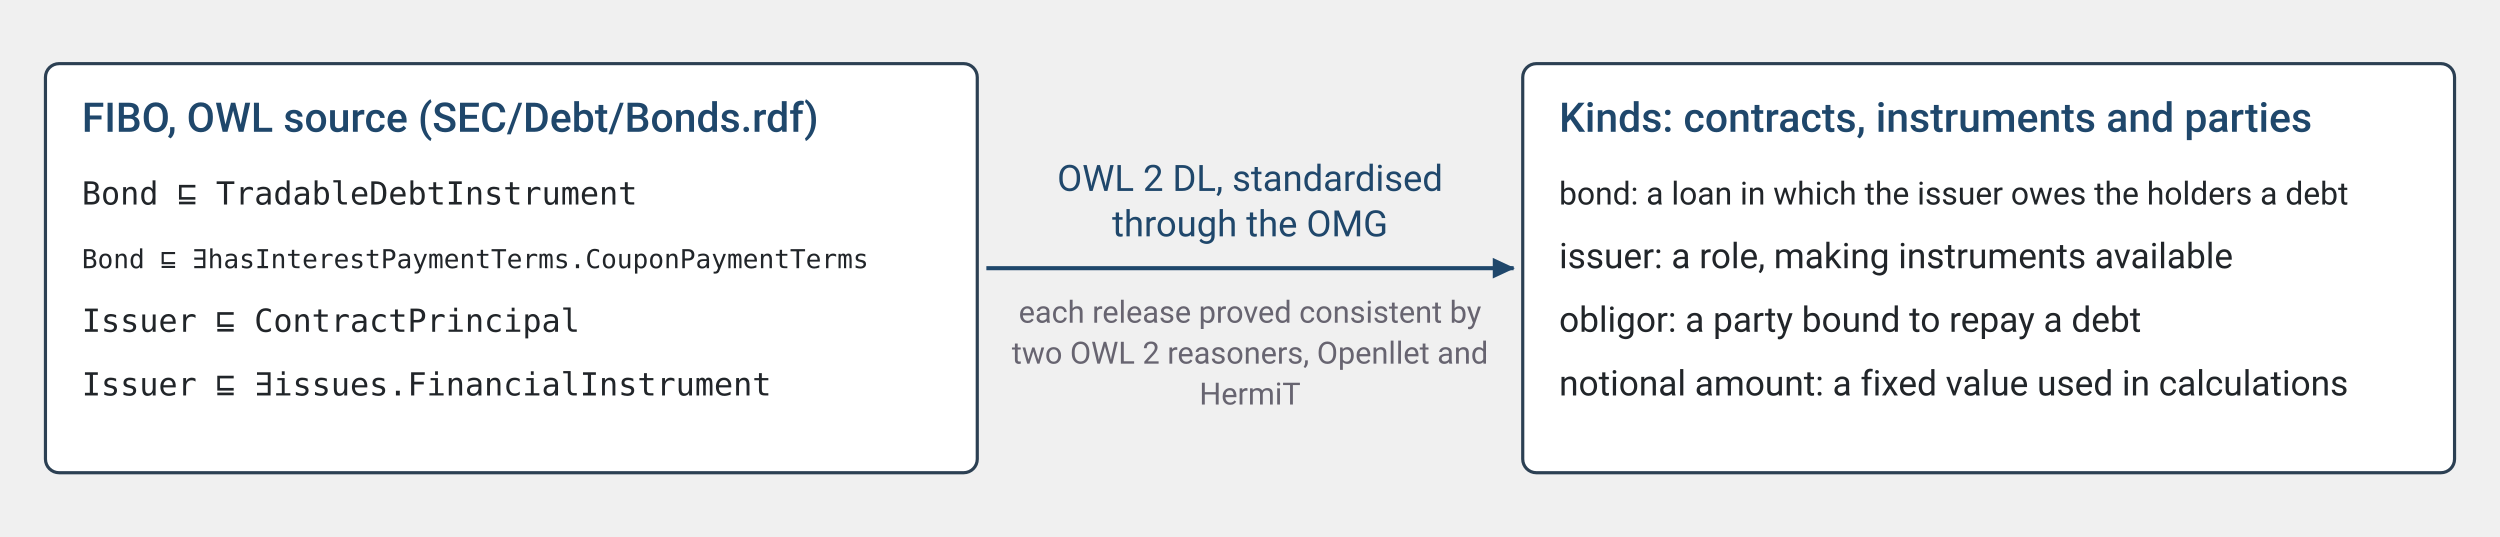
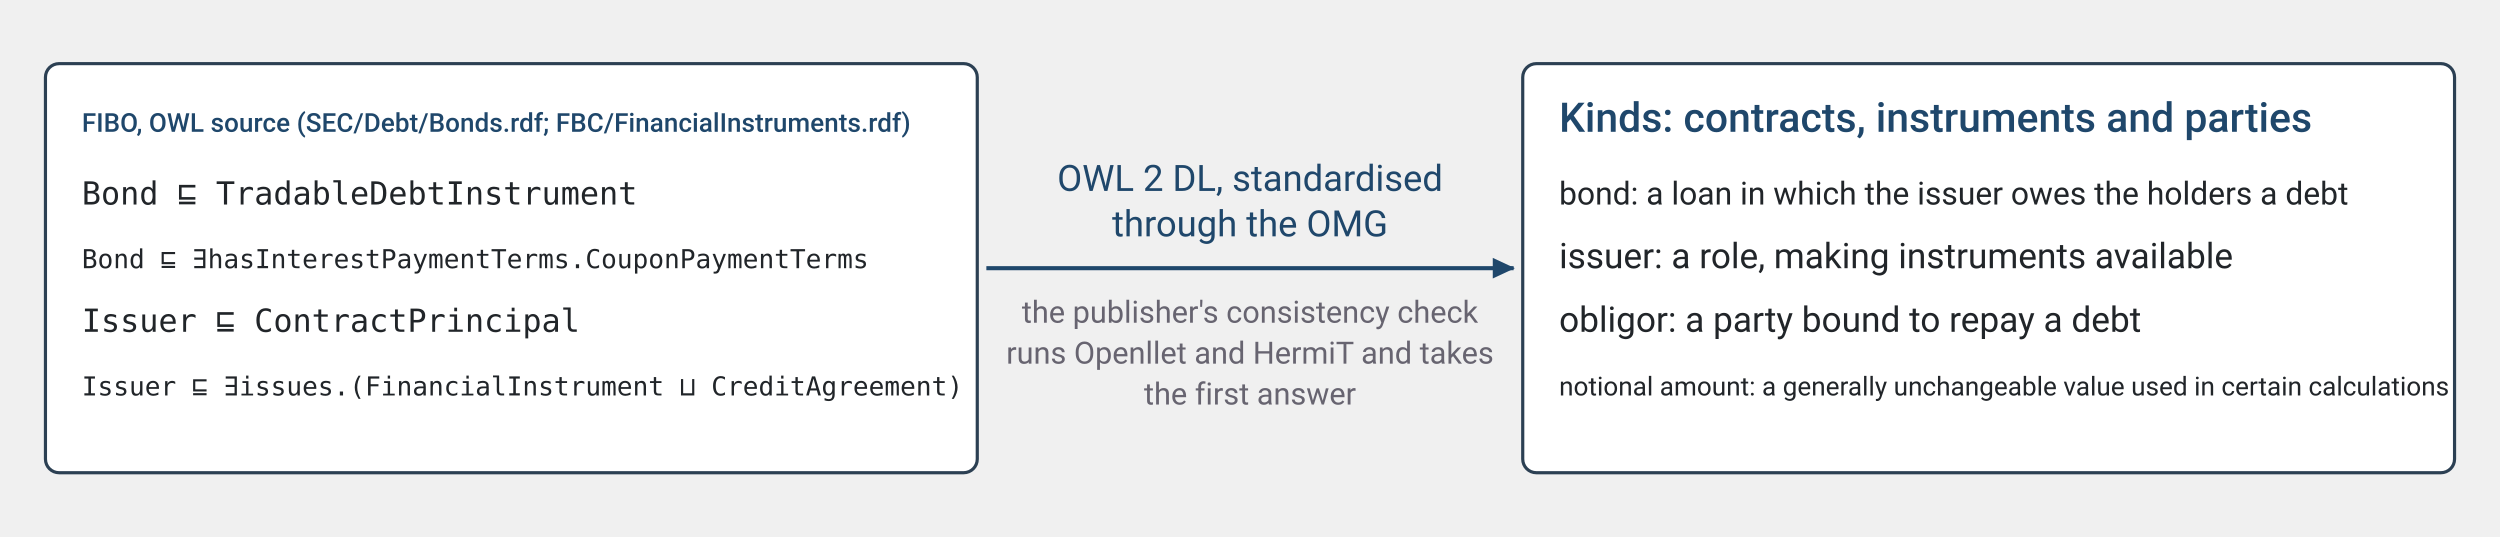
<svg xmlns="http://www.w3.org/2000/svg" viewBox="0 0 1100 236" width="1100" height="236" font-family="Roboto, 'Helvetica Neue', Helvetica, Arial, sans-serif">
  <defs>
    <marker id="h" viewBox="0 0 10 10" refX="8.5" refY="5" markerWidth="6" markerHeight="6" orient="auto">
      <path d="M0,0.8 L9,5 L0,9.2 z" fill="#1f476b" />
    </marker>
  </defs>
  <rect x="20" y="28" width="410" height="180" rx="6" fill="#ffffff" stroke="#2c4053" stroke-width="1.4" />
-   <text x="36" y="58" font-size="18" font-weight="500" fill="#1f476b">FIBO, OWL source (SEC/Debt/Bonds.rdf)</text>
+   <text x="36" y="58" font-size="11.5" font-weight="500" fill="#1f476b" textLength="378" lengthAdjust="spacingAndGlyphs">FIBO, OWL source (SEC/Debt/Bonds.rdf; FBC/FinancialInstruments.rdf)</text>
  <text x="36" y="90" font-size="14" font-family="'JetBrains Mono', Menlo, Consolas, monospace" fill="#212529">Bond ⊑ TradableDebtInstrument</text>
  <text x="36" y="118" font-size="11.5" font-family="'JetBrains Mono', Menlo, Consolas, monospace" fill="#212529">Bond ⊑ ∃hasInterestPaymentTerms.CouponPaymentTerms</text>
  <text x="36" y="146" font-size="14" font-family="'JetBrains Mono', Menlo, Consolas, monospace" fill="#212529">Issuer ⊑ ContractPrincipal</text>
-   <text x="36" y="174" font-size="14" font-family="'JetBrains Mono', Menlo, Consolas, monospace" fill="#212529">Issuer ⊑ ∃issues.FinancialInstrument</text>
+   <text x="36" y="174" font-size="11.5" font-family="'JetBrains Mono', Menlo, Consolas, monospace" fill="#212529" textLength="378" lengthAdjust="spacingAndGlyphs">Issuer ⊑ ∃issues.(FinancialInstrument ⊔ CreditAgreement)</text>
  <rect x="670" y="28" width="410" height="180" rx="6" fill="#ffffff" stroke="#2c4053" stroke-width="1.4" />
  <text x="686" y="58" font-size="18" font-weight="500" fill="#1f476b">Kinds: contracts, instruments and parties</text>
  <text x="686" y="90" font-size="14.0" font-family="Roboto, 'Helvetica Neue', Helvetica, Arial, sans-serif" fill="#212529">bond: a loan in which the issuer owes the holders a debt</text>
  <text x="686" y="118" font-size="15.5" font-family="Roboto, 'Helvetica Neue', Helvetica, Arial, sans-serif" fill="#212529">issuer: a role, making instruments available</text>
  <text x="686" y="146" font-size="15.5" font-family="Roboto, 'Helvetica Neue', Helvetica, Arial, sans-serif" fill="#212529">obligor: a party bound to repay a debt</text>
-   <text x="686" y="174" font-size="15.5" font-family="Roboto, 'Helvetica Neue', Helvetica, Arial, sans-serif" fill="#212529">notional amount: a fixed value used in calculations</text>
+   <text x="686" y="174" font-size="11.5" font-family="Roboto, 'Helvetica Neue', Helvetica, Arial, sans-serif" fill="#212529" textLength="378" lengthAdjust="spacingAndGlyphs">notional amount: a generally unchangeable value used in certain calculations</text>
  <line x1="434" y1="118.0" x2="666" y2="118.0" stroke="#1f476b" stroke-width="1.8" marker-end="url(#h)" />
  <text x="550.0" y="84.0" text-anchor="middle" font-size="16" fill="#1f476b">OWL 2 DL, standardised</text>
  <text x="550.0" y="104.0" text-anchor="middle" font-size="16" fill="#1f476b">through the OMG</text>
-   <text x="550.0" y="142.0" text-anchor="middle" font-size="13.5" fill="#676470">each release proved consistent by</text>
-   <text x="550.0" y="160.0" text-anchor="middle" font-size="13.5" fill="#676470">two OWL 2 reasoners, Openllet and</text>
-   <text x="550.0" y="178.0" text-anchor="middle" font-size="13.5" fill="#676470">HermiT</text>
+   <text x="550.0" y="142.0" text-anchor="middle" font-size="13.5" fill="#676470">the publisher's consistency check</text>
+   <text x="550.0" y="160.0" text-anchor="middle" font-size="13.5" fill="#676470">runs Openllet and HermiT and takes</text>
+   <text x="550.0" y="178.0" text-anchor="middle" font-size="13.5" fill="#676470">the first answer</text>
</svg>
